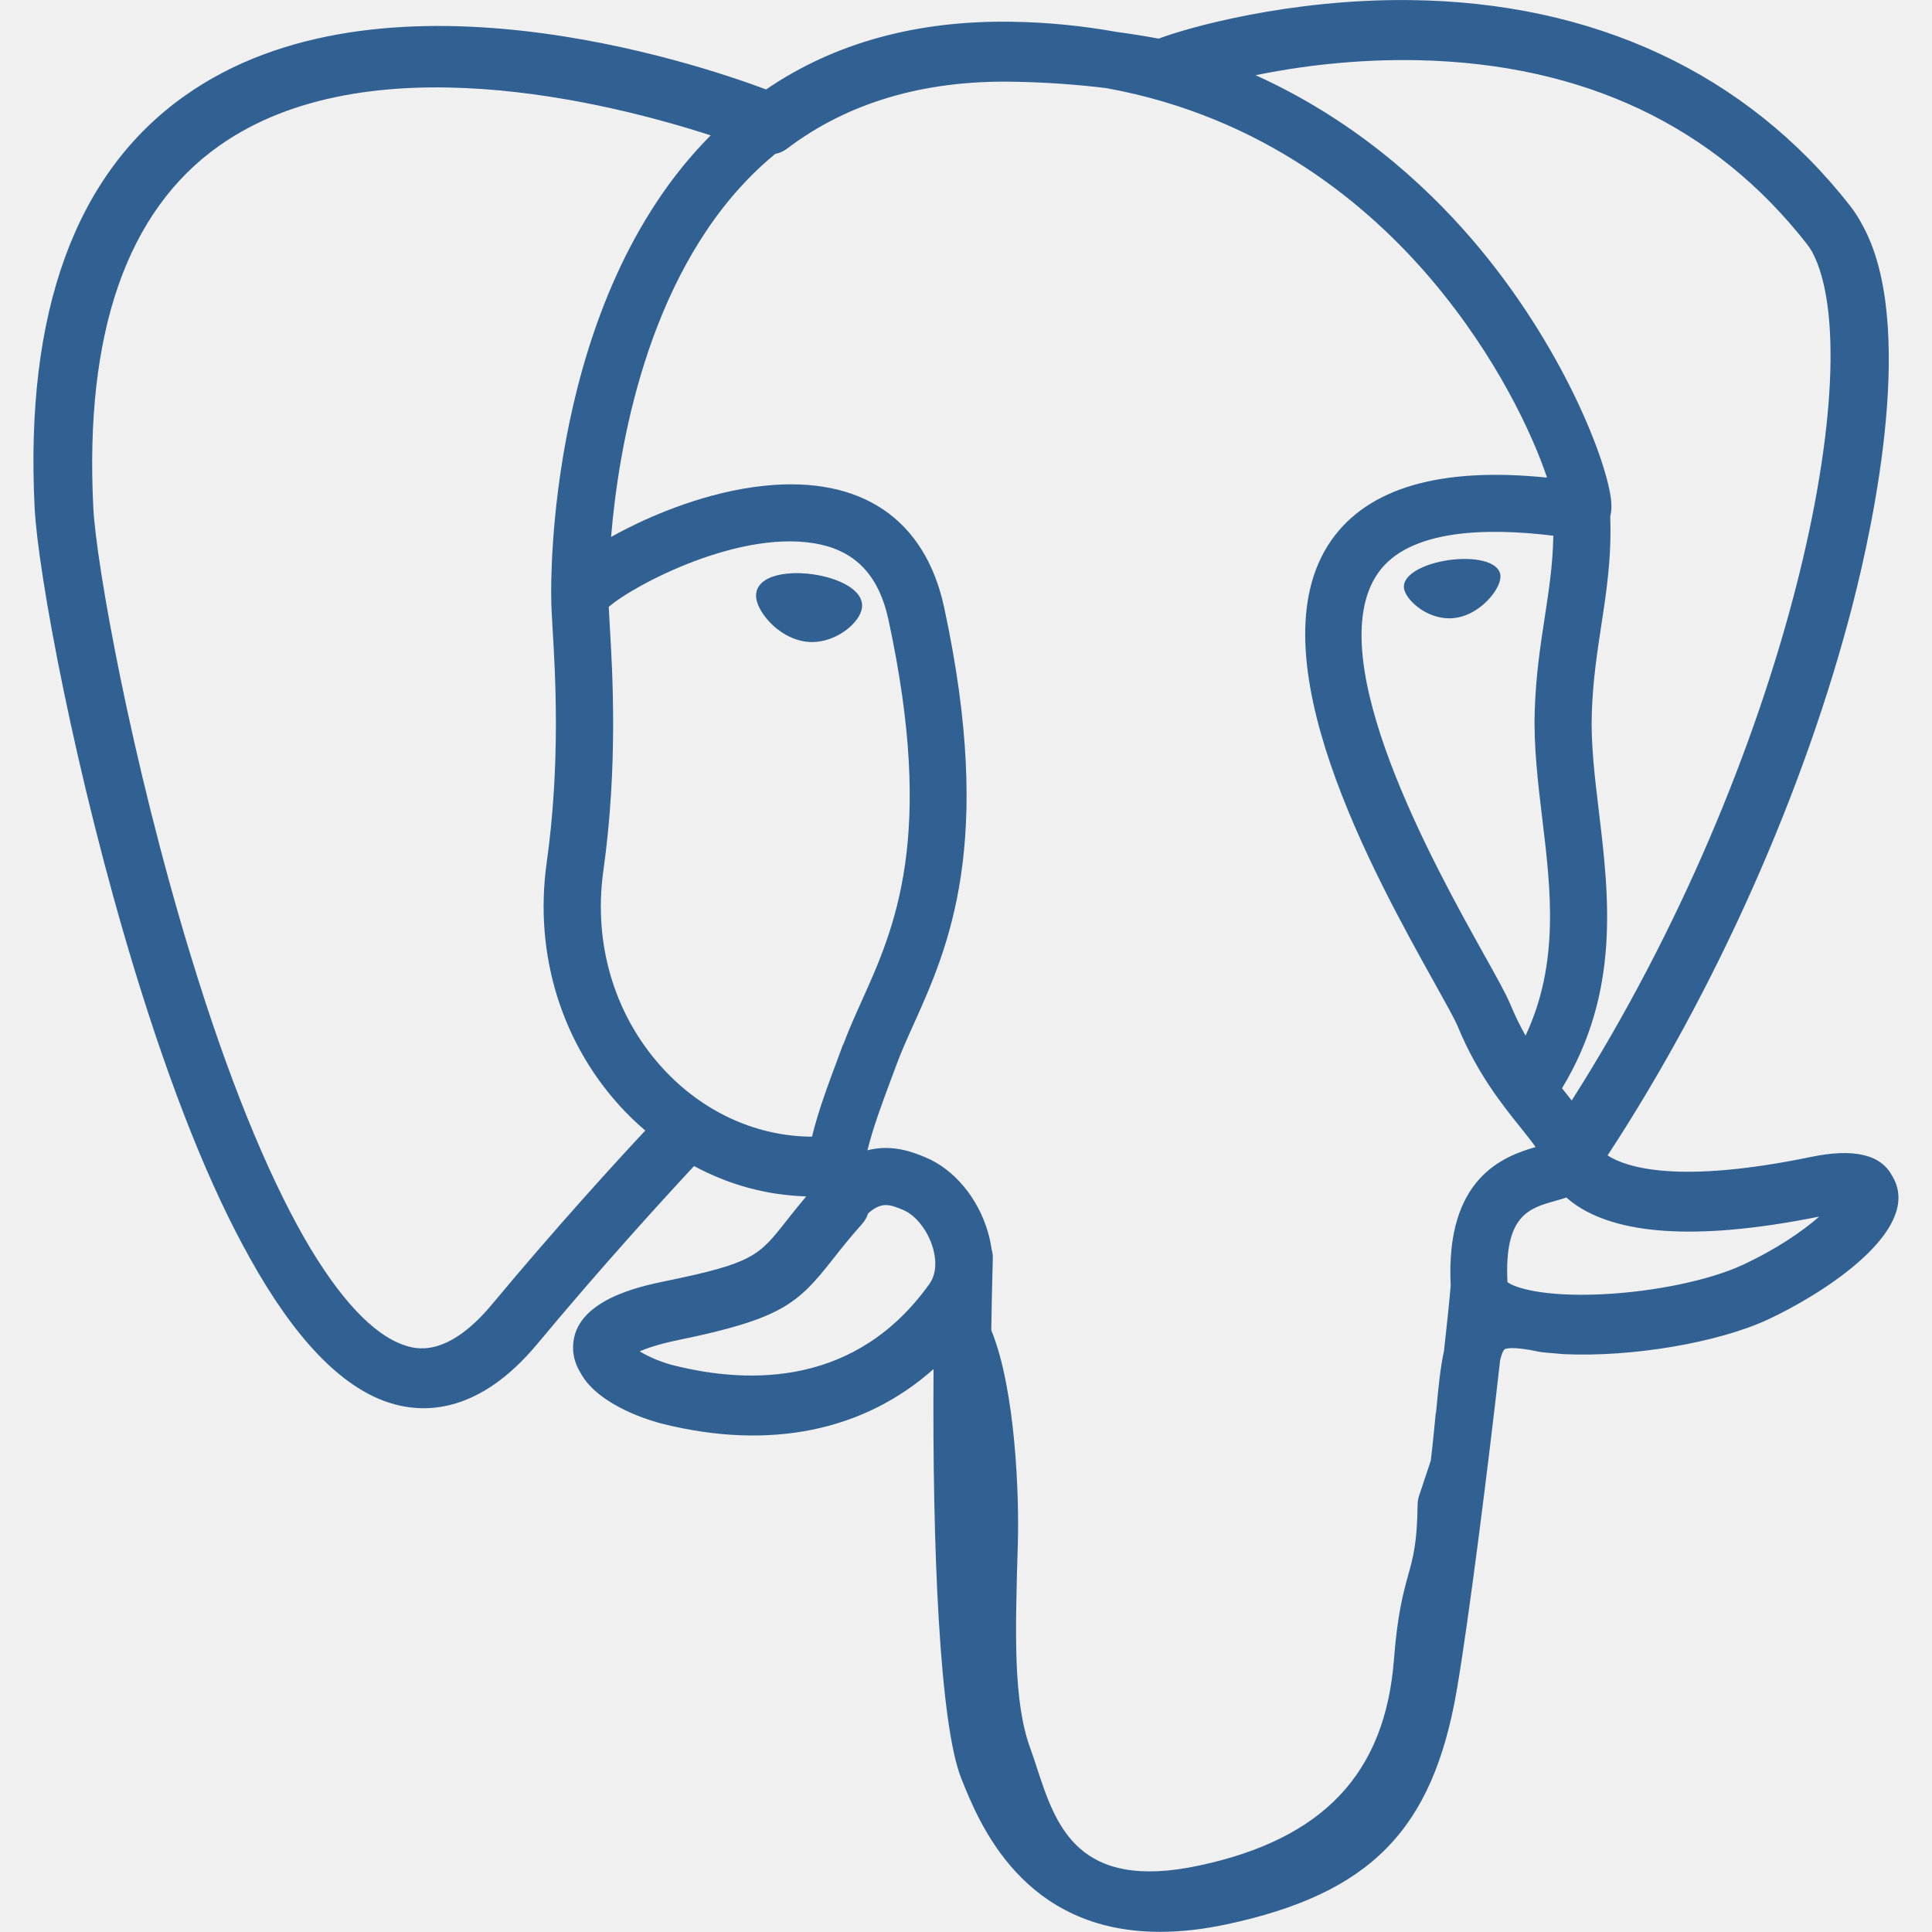
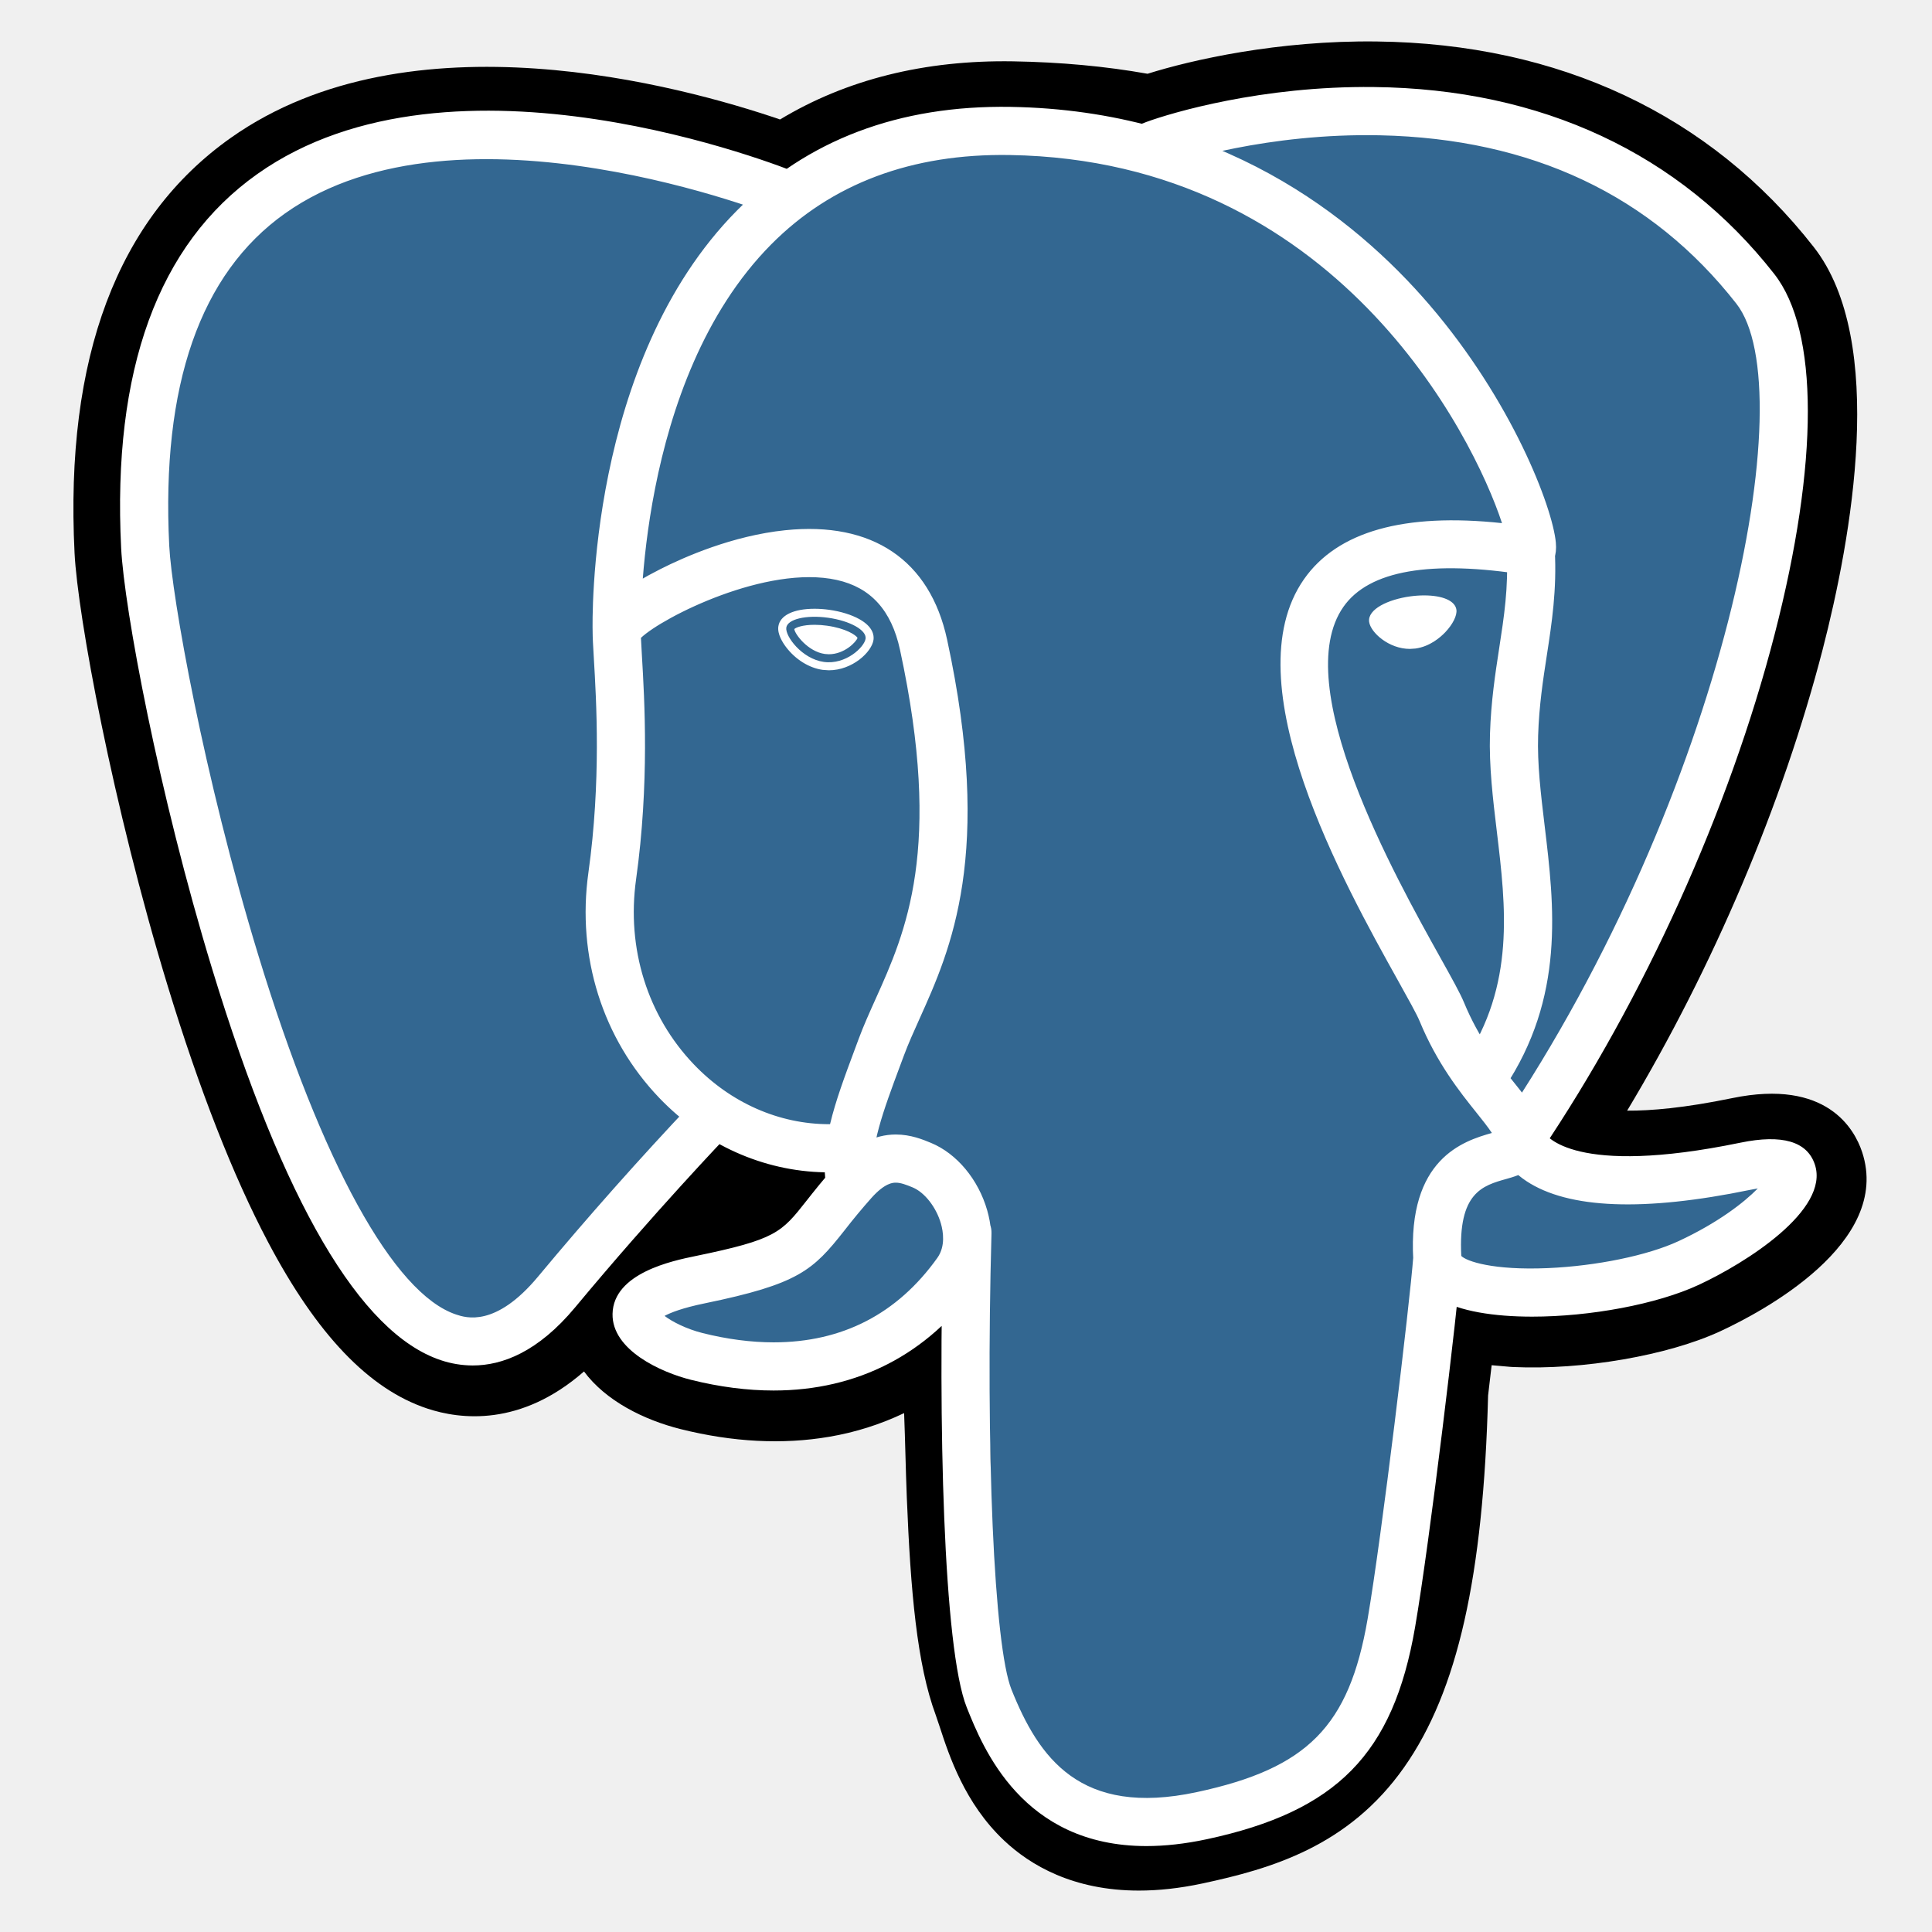
- <svg xmlns="http://www.w3.org/2000/svg" role="img" viewBox="0 0 24 24">
-   <path d="M23.559 14.723a.527.527 0 0 0-.056-.119c-.139-.263-.477-.342-1.007-.232-1.653.341-2.293.131-2.526-.019 1.342-2.048 2.445-4.522 3.041-6.83.271-1.051.798-3.524.122-4.732a1.564 1.564 0 0 0-.151-.235C21.693.909 19.801.025 17.51.001c-1.495-.016-2.771.346-3.116.479a9.449 9.449 0 0 0-.516-.082 8.044 8.044 0 0 0-1.311-.128c-1.182-.018-2.204.264-3.05.841-.857-.321-4.789-1.645-7.222.079C.936 2.153.309 3.873.43 6.304c.041.818.507 3.334 1.242 5.744.46 1.506.939 2.702 1.433 3.582.553.994 1.126 1.593 1.714 1.79.447.149 1.133.144 1.858-.728.801-.964 1.59-1.826 1.945-2.207.435.235.906.362 1.39.377a.057.057 0 0 0 0.0.004 11.031 11.031 0 0 0-.247.305c-.339.43-.409.52-1.5.744-.31.064-1.134.234-1.146.811-.003.122.033.231.092.327.227.423.922.61 1.015.633 1.335.334 2.504.092 3.371-.679-.017 2.231.077 4.417.345 5.087.221.553.762 1.905 2.469 1.904.251 0 .526-.029.83-.094 1.782-.382 2.556-1.17 2.855-2.906.15-.871.402-2.875.539-4.101.017-.07.036-.121.057-.136.001-.001.07-.047.427.031a.367.367 0 0 0 .044.007l.254.022.015.001c.847.038 1.911-.143 2.531-.431.644-.299 1.806-1.032 1.595-1.67zM2.371 11.877c-.744-2.436-1.178-4.885-1.212-5.572-.109-2.171.417-3.683 1.562-4.493 1.837-1.299 4.84-.541 6.108-.13-.003.003-.007.006-.01.009-2.024 2.044-1.976 5.536-1.971 5.75-0.0.082.007.199.016.359.035.587.1 1.68-.073 2.918-.161 1.15.194 2.276.973 3.089.081.084.165.163.252.237-.347.371-1.1 1.193-1.903 2.158-.568.682-.96.552-1.089.509-.392-.131-.813-.587-1.238-1.322-.48-.839-.964-2.032-1.415-3.513zm6.007 5.087c-.171-.043-.327-.113-.432-.177.089-.039.237-.09.483-.141 1.283-.264 1.482-.451 1.914-1.0.099-.126.212-.269.367-.443a.355.355 0 0 0 .074-.13c.171-.151.272-.11.437-.042.156.065.308.26.369.475.029.102.062.294-.045.444-.904 1.266-2.222 1.249-3.168 1.013zm2.094-3.988-.052.141c-.133.357-.257.688-.333 1.003-.667-.002-1.317-.287-1.81-.802-.628-.655-.913-1.566-.782-2.5.183-1.308.115-2.447.079-3.059-.005-.086-.009-.161-.012-.22.296-.262 1.666-.996 2.643-.772.446.102.718.406.831.928.585 2.704.077 3.831-.33 4.736-.084.187-.163.363-.231.545zm7.364 4.572c-.017.177-.036.376-.062.596l-.146.438a.355.355 0 0 0-.018.108c-.006.475-.054.649-.115.869-.063.229-.135.489-.179 1.058-.11 1.414-.878 2.227-2.417 2.557-1.516.325-1.784-.497-2.021-1.222a6.582 6.582 0 0 0-.077-.227c-.215-.586-.191-1.412-.157-2.555.017-.561-.025-1.901-.33-2.646.004-.293.011-.591.019-.892a.353.353 0 0 0-.015-.113 1.493 1.493 0 0 0-.044-.208c-.123-.428-.421-.787-.78-.935-.142-.059-.404-.167-.718-.087.067-.276.183-.588.309-.925l.053-.142c.059-.16.134-.326.213-.501.426-.948 1.011-2.245.377-5.177-.237-1.098-1.03-1.634-2.232-1.51-.721.075-1.38.365-1.709.532a5.672 5.672 0 0 0-.196.104c.092-1.106.439-3.174 1.736-4.482a4.031 4.031 0 0 1 .303-.276.353.353 0 0 0 .145-.064c.752-.571 1.694-.851 2.802-.833.409.007.802.034 1.174.081 1.939.354 3.244 1.447 4.036 2.383.814.962 1.255 1.931 1.431 2.454-1.323-.135-2.223.127-2.68.779-.993 1.419.543 4.173 1.281 5.496.135.243.252.452.289.541.24.583.551.971.779 1.255.07.087.137.171.189.245-.401.116-1.121.383-1.055 1.717-.012.156-.042.447-.083.815-.046.208-.07.46-.099.766zm.89-1.621c-.041-.832.269-.918.597-1.01a2.857 2.857 0 0 0 .135-.041 1.202 1.202 0 0 0 .134.103c.57.377 1.582.421 3.007.134-.202.177-.519.399-.953.601-.41.19-1.096.333-1.747.364-.72.034-1.086-.081-1.172-.151zm.57-9.271c-.006.351-.054.669-.105 1.002-.055.358-.112.727-.126 1.176-.014.437.04.891.093 1.33.107.887.216 1.8-.207 2.701a3.527 3.527 0 0 1-.188-.386c-.053-.128-.167-.333-.325-.616-.616-1.104-2.057-3.69-1.319-4.745.38-.543 1.341-.566 2.178-.463zm.228 7.014a12.376 12.376 0 0 0-.085-.107l-.035-.044c.726-1.2.584-2.386.458-3.438-.052-.432-.101-.84-.088-1.223.013-.406.067-.754.118-1.091.064-.415.129-.844.111-1.351.013-.053.019-.116.012-.19-.046-.485-.6-1.938-1.729-3.253-.608-.707-1.49-1.497-2.689-2.039.525-.107 1.233-.203 2.024-.186 2.051.046 3.675.814 4.824 2.282a.908.908 0 0 1 .067.1c.723 1.356-.276 6.275-2.987 10.54zm-8.817-6.116c-.025.179-.309.422-.621.422a.582.582 0 0 1-.081-.006c-.187-.026-.377-.144-.506-.316-.046-.06-.12-.178-.105-.284.005-.04.026-.099.092-.149.118-.089.352-.123.61-.087.316.044.643.194.611.419zm7.931-.411c.011.079-.049.201-.153.31-.068.072-.212.196-.408.223a.546.546 0 0 1-.075.005c-.293 0-.541-.234-.561-.372-.024-.176.264-.311.561-.352.297-.041.611.009.636.185z" fill="#316192" />
+ <svg xmlns="http://www.w3.org/2000/svg" viewBox="0 0 128 128">
+   <path d="M93.809 92.112c.785-6.533.55-7.492 5.416-6.433l1.235.108c3.742.17 8.637-.602 11.513-1.938 6.191-2.873 9.861-7.668 3.758-6.409-13.924 2.873-14.881-1.842-14.881-1.842 14.703-21.815 20.849-49.508 15.543-56.287-14.47-18.489-39.517-9.746-39.936-9.52l-.134.025c-2.751-.571-5.83-.912-9.289-.968-6.301-.104-11.082 1.652-14.709 4.402 0 0-44.683-18.409-42.604 23.151.442 8.841 12.672 66.898 27.26 49.362 5.332-6.412 10.484-11.834 10.484-11.834 2.558 1.699 5.622 2.567 8.834 2.255l.249-.212c-.078.796-.044 1.575.099 2.497-3.757 4.199-2.653 4.936-10.166 6.482-7.602 1.566-3.136 4.355-.221 5.084 3.535.884 11.712 2.136 17.238-5.598l-.22.882c1.474 1.18 1.375 8.477 1.583 13.69.209 5.214.558 10.079 1.621 12.948 1.063 2.868 2.317 10.256 12.191 8.14 8.252-1.764 14.561-4.309 15.136-27.985" />
+   <path d="M75.458 125.256c-4.367 0-7.211-1.689-8.938-3.32-2.607-2.46-3.641-5.629-4.259-7.522l-.267-.79c-1.244-3.358-1.666-8.193-1.916-14.419-.038-.935-.064-1.898-.093-2.919-.021-.747-.047-1.684-.085-2.664a18.8 18.8 0 01-4.962 1.568c-3.079.526-6.389.356-9.84-.507-2.435-.609-4.965-1.871-6.407-3.82-4.203 3.681-8.212 3.182-10.396 2.453-3.853-1.285-7.301-4.896-10.542-11.037-2.309-4.375-4.542-10.075-6.638-16.943-3.65-11.96-5.969-24.557-6.175-28.693C4.292 23.698 7.777 14.44 15.296 9.129 27.157.751 45.128 5.678 51.68 7.915c4.402-2.653 9.581-3.944 15.433-3.851 3.143.051 6.136.327 8.916.823 2.9-.912 8.628-2.221 15.185-2.139 12.081.144 22.092 4.852 28.949 13.615 4.894 6.252 2.474 19.381.597 26.651-2.642 10.226-7.271 21.102-12.957 30.57 1.544.011 3.781-.174 6.961-.831 6.274-1.295 8.109 2.069 8.607 3.575 1.995 6.042-6.677 10.608-9.382 11.864-3.466 1.609-9.117 2.589-13.745 2.377l-.202-.013-1.216-.107-.12 1.014-.116.991c-.311 11.999-2.025 19.598-5.552 24.619-3.697 5.264-8.835 6.739-13.361 7.709-1.544.33-2.947.474-4.219.474zm-9.19-43.671c2.819 2.256 3.066 6.501 3.287 14.434.028.99.054 1.927.089 2.802.106 2.65.355 8.855 1.327 11.477.137.371.26.747.39 1.146 1.083 3.316 1.626 4.979 6.309 3.978 3.931-.843 5.952-1.599 7.534-3.851 2.299-3.274 3.585-9.86 3.821-19.575l4.783.116-4.75-.57.14-1.186c.455-3.91.783-6.734 3.396-8.602 2.097-1.498 4.486-1.353 6.389-1.01-2.091-1.58-2.669-3.433-2.823-4.193l-.399-1.965 1.121-1.663c6.457-9.58 11.781-21.354 14.609-32.304 2.906-11.251 2.02-17.226 1.134-18.356-11.729-14.987-32.068-8.799-34.192-8.097l-.359.194-1.8.335-.922-.191c-2.542-.528-5.366-.82-8.393-.869-4.756-.08-8.593 1.044-11.739 3.431l-2.183 1.655-2.533-1.043c-5.412-2.213-21.308-6.662-29.696-.721-4.656 3.298-6.777 9.76-6.305 19.207.156 3.119 2.275 14.926 5.771 26.377 4.831 15.825 9.221 21.082 11.054 21.693.32.108 1.15-.537 1.976-1.529a270.708 270.708 0 0110.694-12.07l2.77-2.915 3.349 2.225c1.35.897 2.839 1.406 4.368 1.502l7.987-6.812-1.157 11.808c-.026.265-.039.626.065 1.296l.348 2.238-1.51 1.688-.174.196 4.388 2.025 1.836-2.301z" />
+   <path fill="#336791" d="M115.731 77.44c-13.925 2.873-14.882-1.842-14.882-1.842 14.703-21.816 20.849-49.51 15.545-56.287C101.924.823 76.875 9.566 76.457 9.793l-.135.024c-2.751-.571-5.83-.911-9.291-.967-6.301-.103-11.08 1.652-14.707 4.402 0 0-44.684-18.408-42.606 23.151.442 8.842 12.672 66.899 27.26 49.363 5.332-6.412 10.483-11.834 10.483-11.834 2.559 1.699 5.622 2.567 8.833 2.255l.25-.212c-.078.796-.042 1.575.1 2.497-3.758 4.199-2.654 4.936-10.167 6.482-7.602 1.566-3.136 4.355-.22 5.084 3.534.884 11.712 2.136 17.237-5.598l-.221.882c1.473 1.18 2.507 7.672 2.334 13.557-.174 5.885-.29 9.926.871 13.082 1.16 3.156 2.316 10.256 12.192 8.14 8.252-1.768 12.528-6.351 13.124-13.995.422-5.435 1.377-4.631 1.438-9.49l.767-2.3c.884-7.367.14-9.743 5.225-8.638l1.235.108c3.742.17 8.639-.602 11.514-1.938 6.19-2.871 9.861-7.667 3.758-6.408z" />
+   <path fill="#fff" d="M75.957 122.307c-8.232 0-10.84-6.519-11.907-9.185-1.562-3.907-1.899-19.069-1.551-31.503a1.59 1.59 0 011.64-1.55 1.594 1.594 0 011.55 1.639c-.401 14.341.168 27.337 1.324 30.229 1.804 4.509 4.54 8.453 12.275 6.796 7.343-1.575 10.093-4.359 11.318-11.46.94-5.449 2.799-20.951 3.028-24.01a1.593 1.593 0 011.71-1.472 1.597 1.597 0 011.472 1.71c-.239 3.185-2.089 18.657-3.065 24.315-1.446 8.387-5.185 12.191-13.794 14.037-1.463.313-2.792.453-4 .454zM31.321 90.466a6.71 6.71 0 01-2.116-.35c-5.347-1.784-10.44-10.492-15.138-25.885-3.576-11.717-5.842-23.947-6.041-27.922-.589-11.784 2.445-20.121 9.02-24.778 13.007-9.216 34.888-.44 35.813-.062a1.596 1.596 0 01-1.207 2.955c-.211-.086-21.193-8.492-32.768-.285-5.622 3.986-8.203 11.392-7.672 22.011.167 3.349 2.284 15.285 5.906 27.149 4.194 13.742 8.967 22.413 13.096 23.79.648.216 2.62.873 5.439-2.517A245.272 245.272 0 0145.88 73.046a1.596 1.596 0 012.304 2.208c-.048.05-4.847 5.067-10.077 11.359-2.477 2.979-4.851 3.853-6.786 3.853zm69.429-13.445a1.596 1.596 0 01-1.322-2.487c14.863-22.055 20.08-48.704 15.612-54.414-5.624-7.186-13.565-10.939-23.604-11.156-7.433-.16-13.341 1.738-14.307 2.069l-.243.099c-.971.305-1.716-.227-1.997-.849a1.6 1.6 0 01.631-2.025c.046-.027.192-.089.429-.176l-.021.006.021-.007c1.641-.601 7.639-2.4 15.068-2.315 11.108.118 20.284 4.401 26.534 12.388 2.957 3.779 2.964 12.485.019 23.887-3.002 11.625-8.651 24.118-15.497 34.277-.306.457-.81.703-1.323.703zm.76 10.21c-2.538 0-4.813-.358-6.175-1.174-1.4-.839-1.667-1.979-1.702-2.584-.382-6.71 3.32-7.878 5.208-8.411-.263-.398-.637-.866-1.024-1.349-1.101-1.376-2.609-3.26-3.771-6.078-.182-.44-.752-1.463-1.412-2.648-3.579-6.418-11.026-19.773-6.242-26.612 2.214-3.165 6.623-4.411 13.119-3.716C97.6 28.837 88.5 10.625 66.907 10.271c-6.494-.108-11.82 1.889-15.822 5.93-8.96 9.049-8.636 25.422-8.631 25.586a1.595 1.595 0 11-3.19.084c-.02-.727-.354-17.909 9.554-27.916C53.455 9.272 59.559 6.96 66.96 7.081c13.814.227 22.706 7.25 27.732 13.101 5.479 6.377 8.165 13.411 8.386 15.759.165 1.746-1.088 2.095-1.341 2.147l-.576.013c-6.375-1.021-10.465-.312-12.156 2.104-3.639 5.201 3.406 17.834 6.414 23.229.768 1.376 1.322 2.371 1.576 2.985.988 2.396 2.277 4.006 3.312 5.3.911 1.138 1.7 2.125 1.982 3.283.131.23 1.99 2.98 13.021.703 2.765-.57 4.423-.083 4.93 1.45.997 3.015-4.597 6.532-7.694 7.97-2.775 1.29-7.204 2.106-11.036 2.106zm-4.696-4.021c.35.353 2.101.962 5.727.806 3.224-.138 6.624-.839 8.664-1.786 2.609-1.212 4.351-2.567 5.253-3.492l-.5.092c-7.053 1.456-12.042 1.262-14.828-.577a6.162 6.162 0 01-.54-.401c-.302.119-.581.197-.78.253-1.58.443-3.214.902-2.996 5.105zm-45.562 8.915c-1.752 0-3.596-.239-5.479-.71-1.951-.488-5.24-1.957-5.19-4.37.057-2.707 3.994-3.519 5.476-3.824 5.354-1.103 5.703-1.545 7.376-3.67.488-.619 1.095-1.39 1.923-2.314 1.229-1.376 2.572-2.073 3.992-2.073.989 0 1.8.335 2.336.558 1.708.708 3.133 2.42 3.719 4.467.529 1.847.276 3.625-.71 5.006-3.237 4.533-7.886 6.93-13.443 6.93zm-7.222-4.943c.481.372 1.445.869 2.518 1.137 1.631.408 3.213.615 4.705.615 4.546 0 8.196-1.882 10.847-5.594.553-.774.387-1.757.239-2.274-.31-1.083-1.08-2.068-1.873-2.397-.43-.178-.787-.314-1.115-.314-.176 0-.712 0-1.614 1.009a41.146 41.146 0 00-1.794 2.162c-2.084 2.646-3.039 3.544-9.239 4.821-1.513.31-2.289.626-2.674.835zm12.269-7.36a1.596 1.596 0 01-1.575-1.354 8.218 8.218 0 01-.08-.799c-4.064-.076-7.985-1.82-10.962-4.926-3.764-3.927-5.477-9.368-4.699-14.927.845-6.037.529-11.366.359-14.229-.047-.796-.081-1.371-.079-1.769.003-.505.013-1.844 4.489-4.113 1.592-.807 4.784-2.215 8.271-2.576 5.777-.597 9.585 1.976 10.725 7.246 3.077 14.228.244 20.521-1.825 25.117-.385.856-.749 1.664-1.04 2.447l-.257.69c-1.093 2.931-2.038 5.463-1.748 7.354a1.595 1.595 0 01-1.335 1.819l-.244.02zM42.464 42.26l.062 1.139c.176 2.974.504 8.508-.384 14.86-.641 4.585.759 9.06 3.843 12.276 2.437 2.542 5.644 3.945 8.94 3.945h.068c.369-1.555.982-3.197 1.642-4.966l.255-.686c.329-.884.714-1.74 1.122-2.646 1.991-4.424 4.47-9.931 1.615-23.132-.565-2.615-1.936-4.128-4.189-4.627-4.628-1.022-11.525 2.459-12.974 3.837zm9.63-.677c-.08.564 1.033 2.07 2.485 2.271 1.449.203 2.689-.975 2.768-1.539.079-.564-1.033-1.186-2.485-1.388-1.451-.202-2.691.092-2.768.656zm2.818 2.826l-.407-.028c-.9-.125-1.81-.692-2.433-1.518-.219-.29-.576-.852-.505-1.354.101-.736.999-1.177 2.4-1.177.313 0 .639.023.967.069.766.106 1.477.327 2.002.62.91.508.977 1.075.936 1.368-.112.813-1.405 2.02-2.96 2.02zm-2.289-2.732c.045.348.907 1.496 2.029 1.651l.261.018c1.036 0 1.81-.815 1.901-1.082-.096-.182-.762-.634-2.025-.81a5.823 5.823 0 00-.821-.059c-.812 0-1.243.183-1.345.282zm43.605-1.245c.079.564-1.033 2.07-2.484 2.272-1.45.202-2.691-.975-2.771-1.539-.076-.564 1.036-1.187 2.486-1.388 1.45-.203 2.689.092 2.769.655zm-2.819 2.56c-1.396 0-2.601-1.086-2.7-1.791-.115-.846 1.278-1.489 2.712-1.688.316-.044.629-.066.93-.066 1.238 0 2.058.363 2.14.949.053.379-.238.964-.739 1.492-.331.347-1.026.948-1.973 1.079l-.37.025zm.943-3.013c-.276 0-.564.021-.856.061-1.441.201-2.301.779-2.259 1.089.048.341.968 1.332 2.173 1.332l.297-.021c.787-.109 1.378-.623 1.66-.919.443-.465.619-.903.598-1.052-.028-.198-.56-.49-1.613-.49zm3.965 32.843a1.594 1.594 0 01-1.324-2.483c3.398-5.075 2.776-10.25 2.175-15.255-.257-2.132-.521-4.337-.453-6.453.07-2.177.347-3.973.614-5.71.317-2.058.617-4.002.493-6.31a1.595 1.595 0 113.186-.172c.142 2.638-.197 4.838-.525 6.967-.253 1.643-.515 3.342-.578 5.327-.061 1.874.178 3.864.431 5.97.64 5.322 1.365 11.354-2.691 17.411a1.596 1.596 0 01-1.328.708z" />
</svg>
